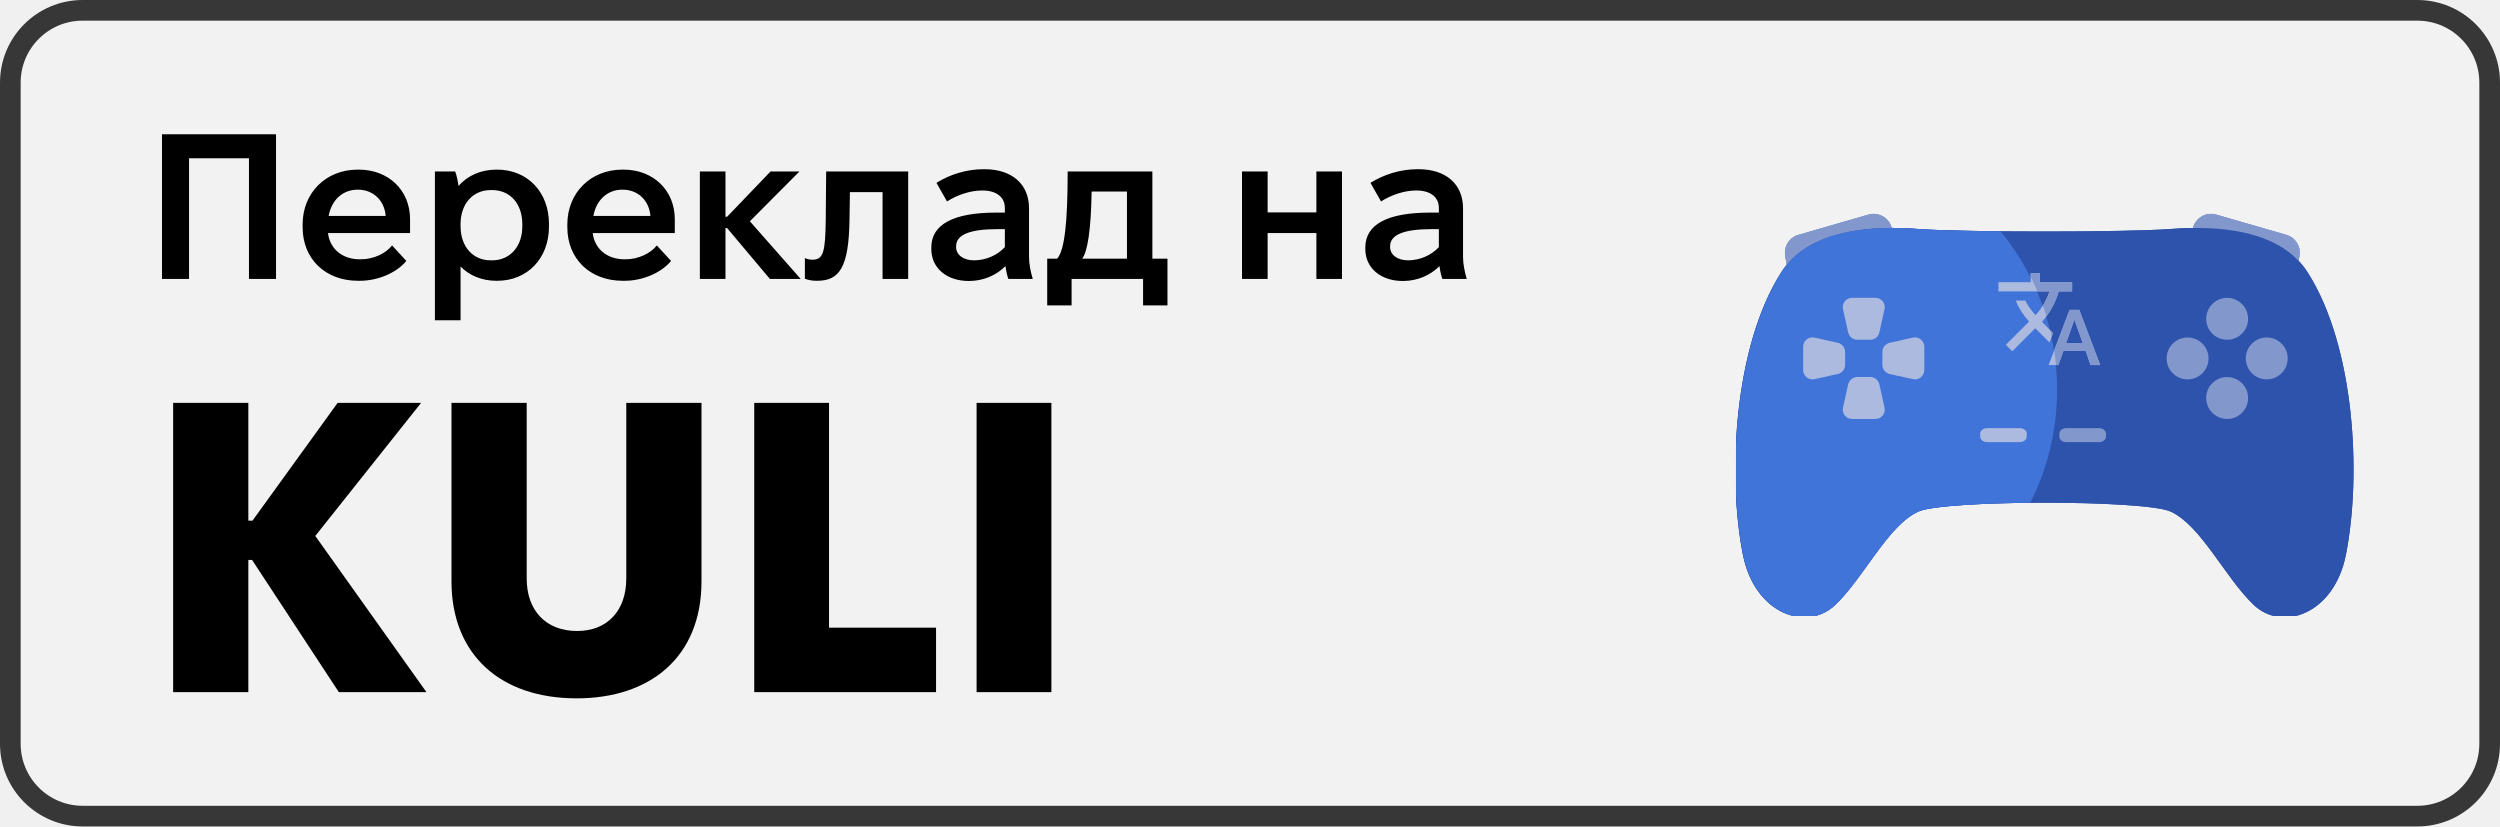
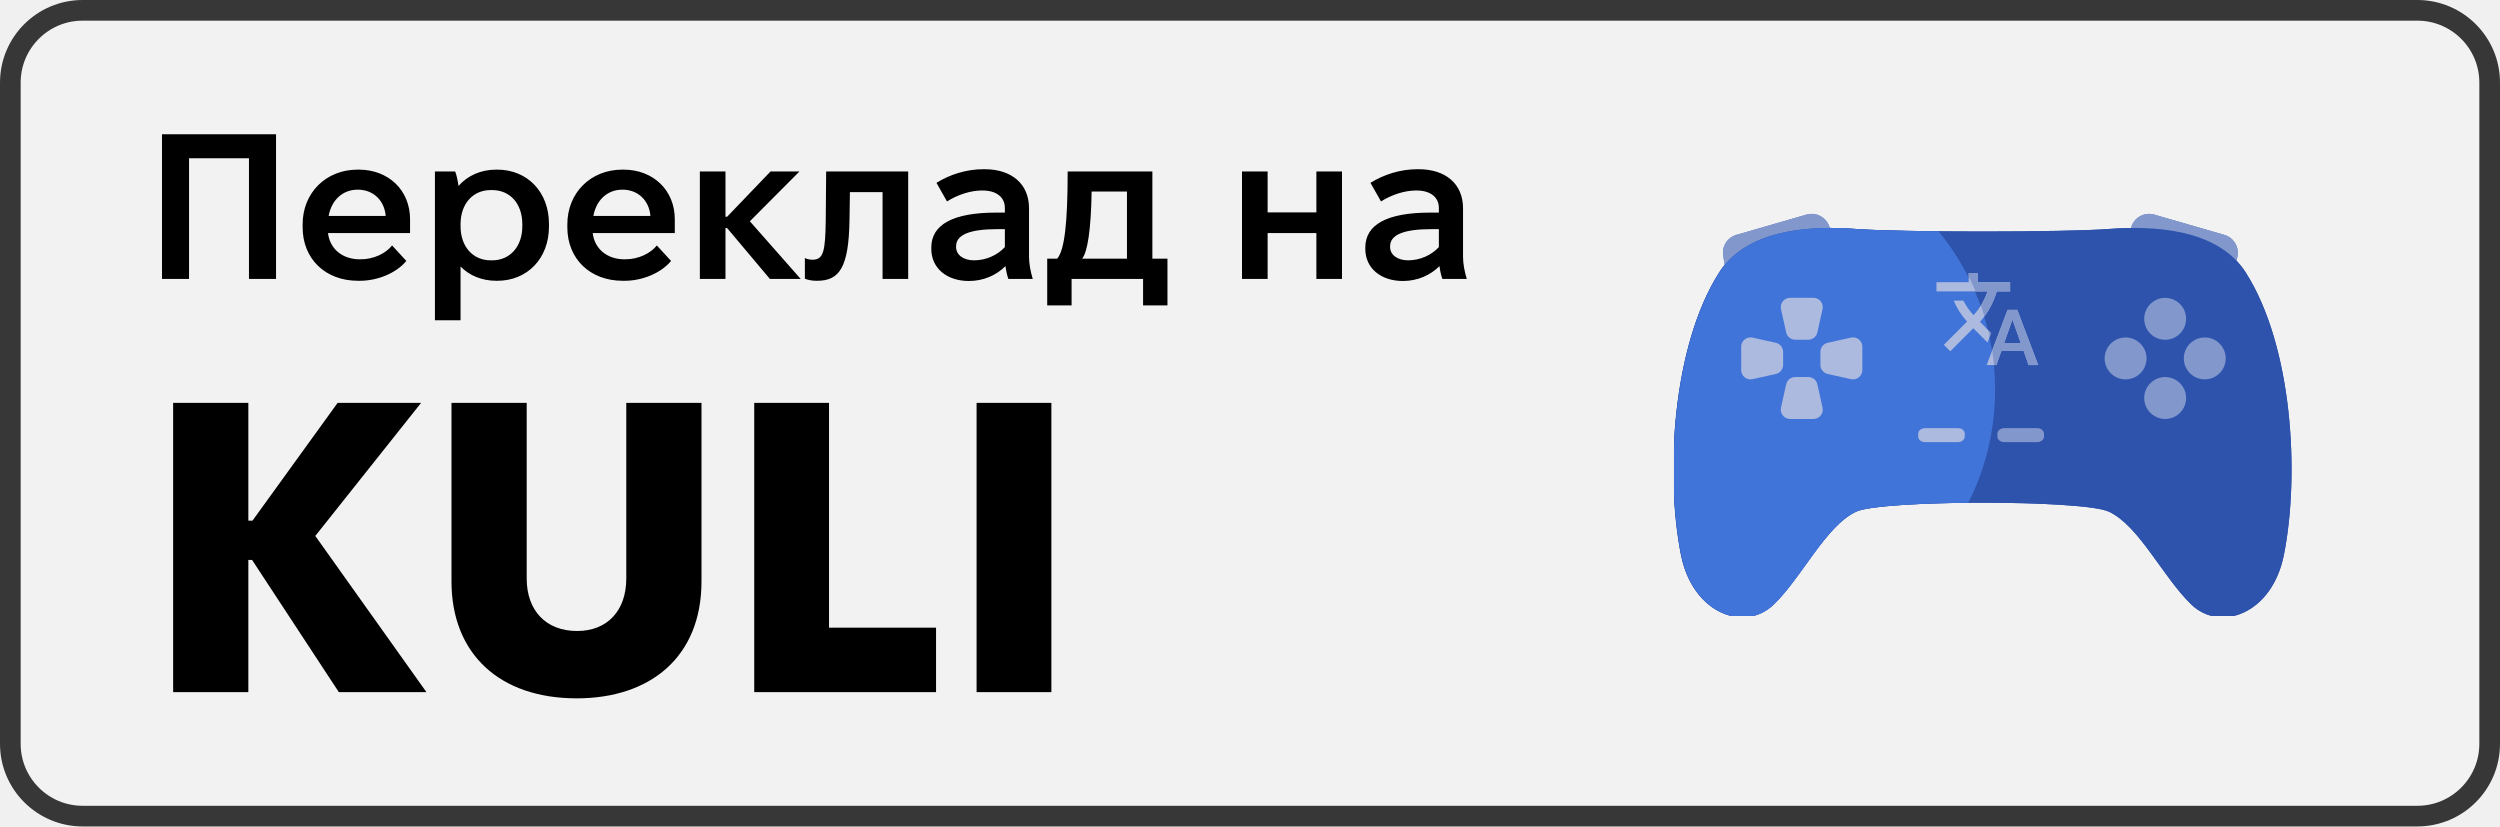
<svg xmlns="http://www.w3.org/2000/svg" width="121" height="40" viewBox="0 0 121 40" fill="none">
  <rect x="0.5" y="0.5" width="120" height="39" rx="3.5" fill="#F2F2F2" />
  <rect x="0.5" y="0.5" width="120" height="39" rx="3.5" stroke="#373737" />
  <path d="M7.84 13.5V6.5H13.36V13.5H12.05V7.66H9.15V13.5H7.84ZM17.327 13.59C15.747 13.59 14.647 12.53 14.647 11V10.86C14.647 9.33 15.777 8.21 17.307 8.21H17.367C18.807 8.21 19.847 9.21 19.847 10.61V11.28H15.877V11.29C15.967 12.04 16.567 12.55 17.407 12.55H17.457C18.097 12.55 18.677 12.26 18.977 11.88L19.667 12.63C19.177 13.22 18.277 13.59 17.417 13.59H17.327ZM15.907 10.45H18.667C18.607 9.71 18.077 9.18 17.317 9.18H17.307C16.587 9.18 16.047 9.68 15.907 10.45ZM21.05 15.5V8.3H22.03C22.101 8.47 22.16 8.77 22.191 9C22.631 8.5 23.27 8.21 24.02 8.21H24.07C25.52 8.21 26.57 9.29 26.57 10.83V10.97C26.57 12.51 25.52 13.59 24.07 13.59H24.02C23.331 13.59 22.721 13.34 22.291 12.9V15.5H21.05ZM23.75 12.6H23.82C24.68 12.6 25.28 11.94 25.28 10.95V10.85C25.28 9.86 24.691 9.2 23.82 9.2H23.75C22.89 9.2 22.291 9.86 22.291 10.85V10.95C22.291 11.94 22.89 12.6 23.75 12.6ZM30.14 13.59C28.559 13.59 27.459 12.53 27.459 11V10.86C27.459 9.33 28.59 8.21 30.119 8.21H30.18C31.619 8.21 32.66 9.21 32.66 10.61V11.28H28.689V11.29C28.779 12.04 29.38 12.55 30.22 12.55H30.27C30.91 12.55 31.489 12.26 31.79 11.88L32.48 12.63C31.989 13.22 31.09 13.59 30.23 13.59H30.14ZM28.72 10.45H31.48C31.419 9.71 30.89 9.18 30.13 9.18H30.119C29.399 9.18 28.86 9.68 28.72 10.45ZM33.873 13.5V8.3H35.113V10.49H35.193L37.293 8.3H38.693L36.293 10.71L38.753 13.5H37.263L35.193 11.04H35.113V13.5H33.873ZM39.546 13.59C39.316 13.59 39.136 13.56 38.956 13.49V12.49C39.076 12.55 39.226 12.57 39.326 12.57C39.856 12.57 39.946 12.17 39.966 10.65L39.986 8.3H43.956V13.5H42.716V9.3H41.136L41.116 10.62C41.086 12.97 40.616 13.59 39.546 13.59ZM46.895 13.6C45.815 13.6 45.075 12.97 45.075 12.05V11.98C45.075 10.87 46.125 10.29 48.215 10.29H48.635V10.06C48.635 9.56 48.245 9.22 47.555 9.22H47.525C46.985 9.22 46.355 9.42 45.835 9.75L45.325 8.85C45.965 8.45 46.765 8.19 47.595 8.19H47.655C48.975 8.19 49.805 8.91 49.805 10.08V12.43C49.805 12.79 49.885 13.16 49.985 13.5H48.805C48.745 13.34 48.695 13.11 48.665 12.88C48.225 13.32 47.605 13.6 46.895 13.6ZM47.145 12.6C47.725 12.6 48.275 12.35 48.635 11.96V11.09H48.285C46.915 11.09 46.275 11.37 46.275 11.92V11.96C46.275 12.33 46.625 12.6 47.145 12.6ZM50.685 14.78V12.52H51.165C51.525 12.12 51.675 10.77 51.675 8.3H55.775V12.52H56.505V14.78H55.325V13.5H51.865V14.78H50.685ZM52.375 12.52H54.545V9.27H52.835C52.805 11.13 52.635 12.2 52.375 12.52ZM60.113 13.5V8.3H61.353V10.28H63.713V8.3H64.953V13.5H63.713V11.28H61.353V13.5H60.113ZM67.901 13.6C66.821 13.6 66.081 12.97 66.081 12.05V11.98C66.081 10.87 67.131 10.29 69.221 10.29H69.641V10.06C69.641 9.56 69.251 9.22 68.561 9.22H68.531C67.991 9.22 67.361 9.42 66.841 9.75L66.331 8.85C66.971 8.45 67.771 8.19 68.601 8.19H68.661C69.981 8.19 70.811 8.91 70.811 10.08V12.43C70.811 12.79 70.891 13.16 70.991 13.5H69.811C69.751 13.34 69.701 13.11 69.671 12.88C69.231 13.32 68.611 13.6 67.901 13.6ZM68.151 12.6C68.731 12.6 69.281 12.35 69.641 11.96V11.09H69.291C67.921 11.09 67.281 11.37 67.281 11.92V11.96C67.281 12.33 67.631 12.6 68.151 12.6ZM8.38 33.5V19.5H12.02V25.2H12.22L16.34 19.5H20.38L15.26 25.94L20.64 33.5H16.4L12.2 27.1H12.02V33.5H8.38ZM27.912 33.8C24.172 33.8 21.852 31.64 21.852 28.14V19.5H25.492V28C25.492 29.56 26.432 30.54 27.932 30.54C29.392 30.54 30.312 29.56 30.312 28V19.5H33.952V28.14C33.952 31.8 31.472 33.8 27.912 33.8ZM36.505 33.5V19.5H40.125V30.38H45.305V33.5H36.505ZM47.267 33.5V19.5H50.887V33.5H47.267Z" fill="black" />
  <g clip-path="url(#clip0_1138_282)">
-     <mask id="mask0_1138_282" style="mask-type:luminance" maskUnits="userSpaceOnUse" x="84" y="10" width="30" height="20">
-       <path d="M114 10.182H84V29.818H114V10.182Z" fill="white" />
+     <mask id="mask0_1138_282" style="mask-type:luminance" maskUnits="userSpaceOnUse" x="81" y="10" width="30" height="20">
+       <path d="M111 10.182H81V29.818H111V10.182Z" fill="white" />
    </mask>
    <g mask="url(#mask0_1138_282)">
-       <mask id="mask1_1138_282" style="mask-type:luminance" maskUnits="userSpaceOnUse" x="84" y="10" width="30" height="20">
-         <path d="M113.95 10.182H84V29.818H113.95V10.182Z" fill="white" />
+       <mask id="mask1_1138_282" style="mask-type:luminance" maskUnits="userSpaceOnUse" x="81" y="10" width="30" height="20">
+         <path d="M110.95 10.182H81V29.818H110.95V10.182Z" fill="white" />
      </mask>
      <g mask="url(#mask1_1138_282)">
-         <path d="M86.405 12.393C86.324 11.938 86.599 11.496 87.042 11.368L90.433 10.389C90.925 10.246 91.437 10.543 91.559 11.041L91.932 12.566L86.616 13.582L86.405 12.393Z" fill="#8298CD" />
-         <path d="M111.295 12.392C111.375 11.938 111.1 11.496 110.657 11.368L107.267 10.389C106.774 10.246 106.262 10.543 106.14 11.041L105.768 12.566L111.083 13.582L111.295 12.392Z" fill="#8298CD" />
-         <path d="M86.405 12.392C86.324 11.938 86.599 11.496 87.042 11.368L90.433 10.388C90.925 10.246 91.437 10.543 91.559 11.041L91.932 12.566L86.616 13.582L86.405 12.392Z" fill="#8298CD" />
-         <path d="M111.295 12.392C111.375 11.938 111.1 11.496 110.657 11.368L107.267 10.388C106.774 10.246 106.262 10.543 106.14 11.041L105.768 12.566L111.083 13.582L111.295 12.392Z" fill="#8298CD" />
-         <path fill-rule="evenodd" clip-rule="evenodd" d="M105.062 24.762C103.81 24.187 94.089 24.187 92.838 24.762C91.363 25.438 90.213 27.946 88.829 29.271C87.444 30.597 84.928 29.723 84.357 26.852C83.591 22.989 83.931 16.766 86.206 13.19C87.559 11.063 90.669 10.917 92.816 11.081C94.962 11.246 102.938 11.246 105.086 11.081C107.235 10.917 110.34 11.063 111.695 13.19C113.971 16.766 114.309 22.989 113.542 26.852C112.972 29.729 110.46 30.597 109.073 29.271C107.686 27.946 106.536 25.441 105.062 24.762Z" fill="#2E53AC" />
-         <path fill-rule="evenodd" clip-rule="evenodd" d="M98.097 20.99C98.097 20.955 98.088 20.92 98.072 20.887C98.055 20.855 98.031 20.826 98 20.801C97.969 20.776 97.933 20.756 97.892 20.743C97.852 20.729 97.809 20.723 97.766 20.723H96.173C96.085 20.723 96.001 20.751 95.939 20.801C95.877 20.851 95.842 20.919 95.842 20.99V21.132C95.842 21.203 95.877 21.27 95.939 21.321C96.001 21.371 96.085 21.399 96.173 21.399H97.761C97.849 21.399 97.933 21.371 97.995 21.321C98.057 21.27 98.092 21.203 98.092 21.132L98.097 20.99Z" fill="#8298CD" />
-         <path fill-rule="evenodd" clip-rule="evenodd" d="M101.929 20.99C101.929 20.919 101.894 20.851 101.832 20.801C101.769 20.751 101.685 20.723 101.597 20.723H100.005C99.917 20.723 99.833 20.751 99.771 20.801C99.709 20.851 99.674 20.919 99.674 20.99V21.132C99.674 21.203 99.709 21.27 99.771 21.321C99.833 21.371 99.917 21.399 100.005 21.399H101.597C101.685 21.399 101.769 21.371 101.832 21.321C101.894 21.27 101.929 21.203 101.929 21.132V20.99Z" fill="#8298CD" />
-         <path fill-rule="evenodd" clip-rule="evenodd" d="M107.794 14.416C107.995 14.416 108.191 14.476 108.358 14.588C108.525 14.699 108.655 14.857 108.731 15.043C108.808 15.228 108.828 15.432 108.789 15.629C108.75 15.826 108.653 16.007 108.511 16.149C108.37 16.291 108.189 16.387 107.992 16.426C107.795 16.465 107.591 16.445 107.406 16.369C107.22 16.292 107.062 16.162 106.95 15.995C106.839 15.828 106.779 15.632 106.779 15.431C106.779 15.162 106.886 14.904 107.077 14.714C107.267 14.523 107.525 14.416 107.794 14.416Z" fill="#8298CD" />
-         <path fill-rule="evenodd" clip-rule="evenodd" d="M110.725 17.348C110.725 17.548 110.665 17.744 110.554 17.911C110.442 18.078 110.284 18.208 110.098 18.285C109.913 18.362 109.709 18.382 109.512 18.343C109.315 18.304 109.134 18.207 108.993 18.065C108.851 17.923 108.754 17.742 108.715 17.546C108.676 17.349 108.696 17.145 108.773 16.959C108.849 16.774 108.979 16.615 109.146 16.504C109.313 16.392 109.509 16.333 109.71 16.333C109.979 16.333 110.237 16.44 110.427 16.63C110.618 16.82 110.725 17.078 110.725 17.348Z" fill="#8298CD" />
-         <path fill-rule="evenodd" clip-rule="evenodd" d="M107.794 18.249C107.995 18.249 108.191 18.309 108.358 18.42C108.525 18.532 108.655 18.69 108.731 18.876C108.808 19.061 108.828 19.265 108.789 19.462C108.75 19.659 108.653 19.84 108.511 19.982C108.37 20.123 108.189 20.22 107.992 20.259C107.795 20.298 107.591 20.278 107.406 20.201C107.22 20.125 107.062 19.995 106.95 19.828C106.839 19.661 106.779 19.465 106.779 19.264C106.779 18.995 106.886 18.737 107.077 18.547C107.267 18.356 107.525 18.249 107.794 18.249Z" fill="#8298CD" />
-         <path fill-rule="evenodd" clip-rule="evenodd" d="M106.893 17.349C106.893 17.549 106.833 17.746 106.722 17.913C106.61 18.079 106.452 18.209 106.266 18.286C106.081 18.363 105.877 18.383 105.68 18.344C105.483 18.305 105.302 18.208 105.16 18.066C105.019 17.924 104.922 17.744 104.883 17.547C104.844 17.35 104.864 17.146 104.941 16.96C105.017 16.775 105.147 16.616 105.314 16.505C105.481 16.394 105.677 16.334 105.878 16.334C106.147 16.334 106.405 16.441 106.595 16.631C106.786 16.822 106.893 17.08 106.893 17.349Z" fill="#8298CD" />
-         <path d="M89.2 14.963C89.138 14.681 89.352 14.414 89.641 14.414H90.771C91.06 14.414 91.274 14.681 91.211 14.963L90.961 16.09C90.915 16.296 90.732 16.443 90.521 16.443H89.891C89.68 16.443 89.497 16.296 89.451 16.09L89.2 14.963Z" fill="#8298CD" />
-         <path d="M92.588 16.34C92.87 16.278 93.137 16.492 93.137 16.78V17.911C93.137 18.199 92.87 18.414 92.588 18.351L91.461 18.101C91.254 18.055 91.107 17.872 91.107 17.66V17.031C91.107 16.82 91.254 16.637 91.461 16.591L92.588 16.34Z" fill="#8298CD" />
-         <path d="M89.2 19.729C89.138 20.011 89.352 20.278 89.641 20.278H90.771C91.06 20.278 91.274 20.011 91.211 19.729L90.961 18.602C90.915 18.395 90.732 18.248 90.521 18.248H89.891C89.68 18.248 89.497 18.395 89.451 18.602L89.2 19.729Z" fill="#8298CD" />
-         <path d="M87.822 16.34C87.541 16.278 87.273 16.492 87.273 16.78V17.911C87.273 18.199 87.541 18.414 87.822 18.351L88.95 18.101C89.156 18.055 89.303 17.872 89.303 17.66V17.031C89.303 16.82 89.156 16.637 88.95 16.591L87.822 16.34Z" fill="#8298CD" />
-         <path d="M86.405 12.392C86.324 11.938 86.599 11.496 87.042 11.368L90.433 10.388C90.925 10.246 91.437 10.543 91.559 11.041L91.932 12.566L86.616 13.582L86.405 12.392Z" fill="#8298CD" />
-         <path d="M111.295 12.392C111.375 11.938 111.1 11.496 110.657 11.368L107.267 10.388C106.774 10.246 106.262 10.543 106.14 11.041L105.768 12.566L111.083 13.582L111.295 12.392Z" fill="#8298CD" />
-         <path fill-rule="evenodd" clip-rule="evenodd" d="M105.062 24.762C103.81 24.187 94.089 24.187 92.838 24.762C91.363 25.438 90.213 27.946 88.829 29.271C87.444 30.597 84.928 29.723 84.357 26.852C83.591 22.989 83.931 16.766 86.206 13.19C87.559 11.063 90.669 10.917 92.816 11.081C94.962 11.246 102.938 11.246 105.086 11.081C107.235 10.917 110.34 11.063 111.695 13.19C113.971 16.766 114.309 22.989 113.542 26.852C112.972 29.729 110.46 30.597 109.073 29.271C107.686 27.946 106.536 25.441 105.062 24.762Z" fill="#2E53AC" />
-         <path d="M96.829 11.195C95.105 11.178 93.594 11.14 92.827 11.082C90.68 10.917 87.571 11.064 86.218 13.19C83.943 16.766 83.603 22.99 84.369 26.852C84.94 29.723 87.456 30.598 88.841 29.272C89.391 28.744 89.905 28.03 90.417 27.318C91.191 26.241 91.962 25.169 92.85 24.762C93.422 24.499 95.769 24.356 98.266 24.334C99.095 22.692 99.562 20.835 99.562 18.869C99.562 15.958 98.537 13.287 96.829 11.195Z" fill="#4174D9" />
-         <path fill-rule="evenodd" clip-rule="evenodd" d="M98.097 20.99C98.097 20.955 98.088 20.92 98.072 20.887C98.055 20.855 98.031 20.826 98 20.801C97.969 20.776 97.933 20.756 97.892 20.743C97.852 20.729 97.809 20.723 97.766 20.723H96.173C96.085 20.723 96.001 20.751 95.939 20.801C95.877 20.851 95.842 20.919 95.842 20.99V21.132C95.842 21.203 95.877 21.27 95.939 21.321C96.001 21.371 96.085 21.399 96.173 21.399H97.761C97.849 21.399 97.933 21.371 97.995 21.321C98.057 21.27 98.092 21.203 98.092 21.132L98.097 20.99Z" fill="#ABBADE" />
-         <path fill-rule="evenodd" clip-rule="evenodd" d="M101.929 20.99C101.929 20.919 101.894 20.851 101.832 20.801C101.769 20.751 101.685 20.723 101.597 20.723H100.005C99.917 20.723 99.833 20.751 99.771 20.801C99.709 20.851 99.674 20.919 99.674 20.99V21.132C99.674 21.203 99.709 21.271 99.771 21.321C99.833 21.371 99.917 21.399 100.005 21.399H101.597C101.685 21.399 101.769 21.371 101.832 21.321C101.894 21.271 101.929 21.203 101.929 21.132V20.99Z" fill="#8298CD" />
-         <path fill-rule="evenodd" clip-rule="evenodd" d="M107.794 14.416C107.995 14.416 108.191 14.476 108.358 14.588C108.525 14.699 108.655 14.857 108.731 15.043C108.808 15.228 108.828 15.432 108.789 15.629C108.75 15.826 108.653 16.007 108.511 16.149C108.37 16.291 108.189 16.387 107.992 16.426C107.795 16.465 107.591 16.445 107.406 16.369C107.22 16.292 107.062 16.162 106.95 15.995C106.839 15.828 106.779 15.632 106.779 15.431C106.779 15.162 106.886 14.904 107.077 14.714C107.267 14.523 107.525 14.416 107.794 14.416Z" fill="#8298CD" />
-         <path fill-rule="evenodd" clip-rule="evenodd" d="M110.725 17.348C110.725 17.548 110.665 17.744 110.554 17.911C110.442 18.078 110.284 18.208 110.098 18.285C109.913 18.362 109.709 18.382 109.512 18.343C109.315 18.304 109.134 18.207 108.993 18.065C108.851 17.923 108.754 17.742 108.715 17.546C108.676 17.349 108.696 17.145 108.773 16.959C108.849 16.774 108.979 16.615 109.146 16.504C109.313 16.392 109.509 16.333 109.71 16.333C109.979 16.333 110.237 16.44 110.427 16.63C110.618 16.82 110.725 17.078 110.725 17.348Z" fill="#8298CD" />
-         <path fill-rule="evenodd" clip-rule="evenodd" d="M107.794 18.249C107.995 18.249 108.191 18.309 108.358 18.42C108.525 18.532 108.655 18.69 108.731 18.876C108.808 19.061 108.828 19.265 108.789 19.462C108.75 19.659 108.653 19.84 108.511 19.982C108.37 20.123 108.189 20.22 107.992 20.259C107.795 20.298 107.591 20.278 107.406 20.201C107.22 20.125 107.062 19.995 106.95 19.828C106.839 19.661 106.779 19.465 106.779 19.264C106.779 18.995 106.886 18.737 107.077 18.547C107.267 18.356 107.525 18.249 107.794 18.249Z" fill="#8298CD" />
-         <path fill-rule="evenodd" clip-rule="evenodd" d="M106.893 17.349C106.893 17.549 106.833 17.746 106.722 17.913C106.61 18.079 106.452 18.209 106.266 18.286C106.081 18.363 105.877 18.383 105.68 18.344C105.483 18.305 105.302 18.208 105.16 18.066C105.019 17.924 104.922 17.744 104.883 17.547C104.844 17.35 104.864 17.146 104.941 16.96C105.017 16.775 105.147 16.616 105.314 16.505C105.481 16.394 105.677 16.334 105.878 16.334C106.147 16.334 106.405 16.441 106.595 16.631C106.786 16.822 106.893 17.08 106.893 17.349Z" fill="#8298CD" />
-         <path d="M89.2 14.963C89.138 14.681 89.352 14.414 89.641 14.414H90.771C91.06 14.414 91.274 14.681 91.211 14.963L90.961 16.09C90.915 16.296 90.732 16.443 90.521 16.443H89.891C89.68 16.443 89.497 16.296 89.451 16.09L89.2 14.963Z" fill="#ABBADE" />
-         <path d="M92.588 16.34C92.87 16.278 93.137 16.492 93.137 16.78V17.911C93.137 18.199 92.87 18.414 92.588 18.351L91.461 18.101C91.254 18.055 91.107 17.872 91.107 17.66V17.031C91.107 16.82 91.254 16.637 91.461 16.591L92.588 16.34Z" fill="#ABBADE" />
-         <path d="M89.2 19.729C89.138 20.011 89.352 20.278 89.641 20.278H90.771C91.06 20.278 91.274 20.011 91.211 19.729L90.961 18.602C90.915 18.395 90.732 18.248 90.521 18.248H89.891C89.68 18.248 89.497 18.395 89.451 18.602L89.2 19.729Z" fill="#ABBADE" />
-         <path d="M87.822 16.34C87.541 16.278 87.273 16.492 87.273 16.78V17.911C87.273 18.199 87.541 18.414 87.822 18.351L88.95 18.101C89.156 18.055 89.303 17.872 89.303 17.66V17.031C89.303 16.82 89.156 16.637 88.95 16.591L87.822 16.34Z" fill="#ABBADE" />
-         <path d="M99.154 17.67L100.168 14.996H100.636L101.65 17.67H101.182L100.948 16.99H99.867L99.622 17.67H99.154ZM100 16.6H100.803L100.413 15.497H100.39L100 16.6ZM97.393 17.002L97.081 16.689L98.207 15.564C98.065 15.408 97.942 15.246 97.836 15.079C97.73 14.912 97.638 14.736 97.56 14.55H98.028C98.095 14.684 98.167 14.805 98.243 14.912C98.319 15.02 98.411 15.133 98.519 15.252C98.682 15.074 98.817 14.891 98.925 14.703C99.033 14.516 99.124 14.316 99.198 14.104H96.725V13.659H98.285V13.213H98.73V13.659H100.29V14.104H99.644C99.566 14.368 99.46 14.624 99.326 14.873C99.193 15.122 99.027 15.356 98.831 15.575L99.365 16.121L99.198 16.578L98.507 15.887L97.393 17.002Z" fill="#ABBADE" />
-         <path fill-rule="evenodd" clip-rule="evenodd" d="M98.615 14.104C98.513 13.861 98.403 13.622 98.285 13.387V13.213H98.731V13.659H100.291V14.104H99.645C99.567 14.368 99.461 14.624 99.327 14.873C99.246 15.024 99.153 15.17 99.049 15.31C98.996 15.133 98.939 14.958 98.877 14.784C98.894 14.757 98.91 14.73 98.926 14.703C99.034 14.516 99.125 14.316 99.199 14.104H98.615ZM99.509 17.67C99.487 17.433 99.458 17.197 99.422 16.964L100.168 14.996H100.636L101.65 17.67H101.182L100.948 16.99H99.867L99.622 17.67H99.509ZM99.301 16.298C99.279 16.193 99.255 16.087 99.23 15.983L99.366 16.121L99.301 16.298ZM100.803 16.6H100.001L100.391 15.497H100.413L100.803 16.6Z" fill="#8298CD" />
+         <path d="M83.405 12.393C83.324 11.938 83.599 11.496 84.042 11.368L87.433 10.389C87.925 10.246 88.437 10.543 88.559 11.041L88.932 12.566L83.616 13.582L83.405 12.393Z" fill="#8298CD" />
+         <path d="M108.295 12.392C108.375 11.938 108.1 11.496 107.657 11.368L104.267 10.389C103.774 10.246 103.262 10.543 103.14 11.041L102.768 12.566L108.083 13.582L108.295 12.392Z" fill="#8298CD" />
+         <path d="M83.405 12.392C83.324 11.938 83.599 11.496 84.042 11.368L87.433 10.388C87.925 10.246 88.437 10.543 88.559 11.041L88.932 12.566L83.616 13.582L83.405 12.392Z" fill="#8298CD" />
+         <path d="M108.295 12.392C108.375 11.938 108.1 11.496 107.657 11.368L104.267 10.388C103.774 10.246 103.262 10.543 103.14 11.041L102.768 12.566L108.083 13.582L108.295 12.392Z" fill="#8298CD" />
+         <path fill-rule="evenodd" clip-rule="evenodd" d="M102.062 24.762C100.81 24.187 91.089 24.187 89.838 24.762C88.363 25.438 87.213 27.946 85.829 29.271C84.444 30.597 81.928 29.723 81.357 26.852C80.591 22.989 80.931 16.766 83.206 13.19C84.559 11.063 87.669 10.917 89.816 11.081C91.962 11.246 99.938 11.246 102.086 11.081C104.235 10.917 107.34 11.063 108.695 13.19C110.971 16.766 111.309 22.989 110.542 26.852C109.972 29.729 107.46 30.597 106.073 29.271C104.686 27.946 103.536 25.441 102.062 24.762Z" fill="#2E53AC" />
+         <path fill-rule="evenodd" clip-rule="evenodd" d="M95.097 20.99C95.097 20.955 95.088 20.92 95.072 20.887C95.055 20.855 95.031 20.826 95 20.801C94.969 20.776 94.933 20.756 94.892 20.743C94.852 20.729 94.809 20.723 94.766 20.723H93.173C93.085 20.723 93.001 20.751 92.939 20.801C92.877 20.851 92.842 20.919 92.842 20.99V21.132C92.842 21.203 92.877 21.27 92.939 21.321C93.001 21.371 93.085 21.399 93.173 21.399H94.761C94.849 21.399 94.933 21.371 94.995 21.321C95.057 21.27 95.092 21.203 95.092 21.132L95.097 20.99Z" fill="#8298CD" />
+         <path fill-rule="evenodd" clip-rule="evenodd" d="M98.929 20.99C98.929 20.919 98.894 20.851 98.832 20.801C98.769 20.751 98.685 20.723 98.597 20.723H97.005C96.917 20.723 96.833 20.751 96.771 20.801C96.709 20.851 96.674 20.919 96.674 20.99V21.132C96.674 21.203 96.709 21.27 96.771 21.321C96.833 21.371 96.917 21.399 97.005 21.399H98.597C98.685 21.399 98.769 21.371 98.832 21.321C98.894 21.27 98.929 21.203 98.929 21.132V20.99Z" fill="#8298CD" />
+         <path fill-rule="evenodd" clip-rule="evenodd" d="M104.794 14.416C104.995 14.416 105.191 14.476 105.358 14.588C105.525 14.699 105.655 14.857 105.731 15.043C105.808 15.228 105.828 15.432 105.789 15.629C105.75 15.826 105.653 16.007 105.511 16.149C105.37 16.291 105.189 16.387 104.992 16.426C104.795 16.465 104.591 16.445 104.406 16.369C104.22 16.292 104.062 16.162 103.95 15.995C103.839 15.828 103.779 15.632 103.779 15.431C103.779 15.162 103.886 14.904 104.077 14.714C104.267 14.523 104.525 14.416 104.794 14.416Z" fill="#8298CD" />
+         <path fill-rule="evenodd" clip-rule="evenodd" d="M107.725 17.348C107.725 17.548 107.665 17.744 107.554 17.911C107.442 18.078 107.284 18.208 107.098 18.285C106.913 18.362 106.709 18.382 106.512 18.343C106.315 18.304 106.134 18.207 105.993 18.065C105.851 17.923 105.754 17.742 105.715 17.546C105.676 17.349 105.696 17.145 105.773 16.959C105.849 16.774 105.979 16.615 106.146 16.504C106.313 16.392 106.509 16.333 106.71 16.333C106.979 16.333 107.237 16.44 107.427 16.63C107.618 16.82 107.725 17.078 107.725 17.348Z" fill="#8298CD" />
+         <path fill-rule="evenodd" clip-rule="evenodd" d="M104.794 18.249C104.995 18.249 105.191 18.309 105.358 18.42C105.525 18.532 105.655 18.69 105.731 18.876C105.808 19.061 105.828 19.265 105.789 19.462C105.75 19.659 105.653 19.84 105.511 19.982C105.37 20.123 105.189 20.22 104.992 20.259C104.795 20.298 104.591 20.278 104.406 20.201C104.22 20.125 104.062 19.995 103.95 19.828C103.839 19.661 103.779 19.465 103.779 19.264C103.779 18.995 103.886 18.737 104.077 18.547C104.267 18.356 104.525 18.249 104.794 18.249Z" fill="#8298CD" />
+         <path fill-rule="evenodd" clip-rule="evenodd" d="M103.893 17.349C103.893 17.549 103.833 17.746 103.722 17.913C103.61 18.079 103.452 18.209 103.266 18.286C103.081 18.363 102.877 18.383 102.68 18.344C102.483 18.305 102.302 18.208 102.16 18.066C102.019 17.924 101.922 17.744 101.883 17.547C101.844 17.35 101.864 17.146 101.941 16.96C102.017 16.775 102.147 16.616 102.314 16.505C102.481 16.394 102.677 16.334 102.878 16.334C103.147 16.334 103.405 16.441 103.595 16.631C103.786 16.822 103.893 17.08 103.893 17.349Z" fill="#8298CD" />
+         <path d="M86.2 14.963C86.138 14.681 86.352 14.414 86.641 14.414H87.771C88.06 14.414 88.274 14.681 88.211 14.963L87.961 16.09C87.915 16.296 87.732 16.443 87.521 16.443H86.891C86.68 16.443 86.497 16.296 86.451 16.09L86.2 14.963Z" fill="#8298CD" />
+         <path d="M89.588 16.34C89.87 16.278 90.137 16.492 90.137 16.78V17.911C90.137 18.199 89.87 18.414 89.588 18.351L88.461 18.101C88.254 18.055 88.107 17.872 88.107 17.66V17.031C88.107 16.82 88.254 16.637 88.461 16.591L89.588 16.34Z" fill="#8298CD" />
+         <path d="M86.2 19.729C86.138 20.011 86.352 20.278 86.641 20.278H87.771C88.06 20.278 88.274 20.011 88.211 19.729L87.961 18.602C87.915 18.395 87.732 18.248 87.521 18.248H86.891C86.68 18.248 86.497 18.395 86.451 18.602L86.2 19.729Z" fill="#8298CD" />
+         <path d="M84.822 16.34C84.541 16.278 84.273 16.492 84.273 16.78V17.911C84.273 18.199 84.541 18.414 84.822 18.351L85.95 18.101C86.156 18.055 86.303 17.872 86.303 17.66V17.031C86.303 16.82 86.156 16.637 85.95 16.591L84.822 16.34Z" fill="#8298CD" />
+         <path d="M83.405 12.392C83.324 11.938 83.599 11.496 84.042 11.368L87.433 10.388C87.925 10.246 88.437 10.543 88.559 11.041L88.932 12.566L83.616 13.582L83.405 12.392Z" fill="#8298CD" />
+         <path d="M108.295 12.392C108.375 11.938 108.1 11.496 107.657 11.368L104.267 10.388C103.774 10.246 103.262 10.543 103.14 11.041L102.768 12.566L108.083 13.582L108.295 12.392Z" fill="#8298CD" />
+         <path fill-rule="evenodd" clip-rule="evenodd" d="M102.062 24.762C100.81 24.187 91.089 24.187 89.838 24.762C88.363 25.438 87.213 27.946 85.829 29.271C84.444 30.597 81.928 29.723 81.357 26.852C80.591 22.989 80.931 16.766 83.206 13.19C84.559 11.063 87.669 10.917 89.816 11.081C91.962 11.246 99.938 11.246 102.086 11.081C104.235 10.917 107.34 11.063 108.695 13.19C110.971 16.766 111.309 22.989 110.542 26.852C109.972 29.729 107.46 30.597 106.073 29.271C104.686 27.946 103.536 25.441 102.062 24.762Z" fill="#2E53AC" />
+         <path d="M93.829 11.195C92.105 11.178 90.594 11.14 89.827 11.082C87.68 10.917 84.571 11.064 83.218 13.19C80.943 16.766 80.603 22.99 81.369 26.852C81.94 29.723 84.456 30.598 85.841 29.272C86.391 28.744 86.905 28.03 87.417 27.318C88.191 26.241 88.962 25.169 89.85 24.762C90.422 24.499 92.769 24.356 95.266 24.334C96.095 22.692 96.562 20.835 96.562 18.869C96.562 15.958 95.537 13.287 93.829 11.195Z" fill="#4174D9" />
+         <path fill-rule="evenodd" clip-rule="evenodd" d="M95.097 20.99C95.097 20.955 95.088 20.92 95.072 20.887C95.055 20.855 95.031 20.826 95 20.801C94.969 20.776 94.933 20.756 94.892 20.743C94.852 20.729 94.809 20.723 94.766 20.723H93.173C93.085 20.723 93.001 20.751 92.939 20.801C92.877 20.851 92.842 20.919 92.842 20.99V21.132C92.842 21.203 92.877 21.27 92.939 21.321C93.001 21.371 93.085 21.399 93.173 21.399H94.761C94.849 21.399 94.933 21.371 94.995 21.321C95.057 21.27 95.092 21.203 95.092 21.132L95.097 20.99Z" fill="#ABBADE" />
+         <path fill-rule="evenodd" clip-rule="evenodd" d="M98.929 20.99C98.929 20.919 98.894 20.851 98.832 20.801C98.769 20.751 98.685 20.723 98.597 20.723H97.005C96.917 20.723 96.833 20.751 96.771 20.801C96.709 20.851 96.674 20.919 96.674 20.99V21.132C96.674 21.203 96.709 21.271 96.771 21.321C96.833 21.371 96.917 21.399 97.005 21.399H98.597C98.685 21.399 98.769 21.371 98.832 21.321C98.894 21.271 98.929 21.203 98.929 21.132V20.99Z" fill="#8298CD" />
+         <path fill-rule="evenodd" clip-rule="evenodd" d="M104.794 14.416C104.995 14.416 105.191 14.476 105.358 14.588C105.525 14.699 105.655 14.857 105.731 15.043C105.808 15.228 105.828 15.432 105.789 15.629C105.75 15.826 105.653 16.007 105.511 16.149C105.37 16.291 105.189 16.387 104.992 16.426C104.795 16.465 104.591 16.445 104.406 16.369C104.22 16.292 104.062 16.162 103.95 15.995C103.839 15.828 103.779 15.632 103.779 15.431C103.779 15.162 103.886 14.904 104.077 14.714C104.267 14.523 104.525 14.416 104.794 14.416Z" fill="#8298CD" />
+         <path fill-rule="evenodd" clip-rule="evenodd" d="M107.725 17.348C107.725 17.548 107.665 17.744 107.554 17.911C107.442 18.078 107.284 18.208 107.098 18.285C106.913 18.362 106.709 18.382 106.512 18.343C106.315 18.304 106.134 18.207 105.993 18.065C105.851 17.923 105.754 17.742 105.715 17.546C105.676 17.349 105.696 17.145 105.773 16.959C105.849 16.774 105.979 16.615 106.146 16.504C106.313 16.392 106.509 16.333 106.71 16.333C106.979 16.333 107.237 16.44 107.427 16.63C107.618 16.82 107.725 17.078 107.725 17.348Z" fill="#8298CD" />
+         <path fill-rule="evenodd" clip-rule="evenodd" d="M104.794 18.249C104.995 18.249 105.191 18.309 105.358 18.42C105.525 18.532 105.655 18.69 105.731 18.876C105.808 19.061 105.828 19.265 105.789 19.462C105.75 19.659 105.653 19.84 105.511 19.982C105.37 20.123 105.189 20.22 104.992 20.259C104.795 20.298 104.591 20.278 104.406 20.201C104.22 20.125 104.062 19.995 103.95 19.828C103.839 19.661 103.779 19.465 103.779 19.264C103.779 18.995 103.886 18.737 104.077 18.547C104.267 18.356 104.525 18.249 104.794 18.249Z" fill="#8298CD" />
+         <path fill-rule="evenodd" clip-rule="evenodd" d="M103.893 17.349C103.893 17.549 103.833 17.746 103.722 17.913C103.61 18.079 103.452 18.209 103.266 18.286C103.081 18.363 102.877 18.383 102.68 18.344C102.483 18.305 102.302 18.208 102.16 18.066C102.019 17.924 101.922 17.744 101.883 17.547C101.844 17.35 101.864 17.146 101.941 16.96C102.017 16.775 102.147 16.616 102.314 16.505C102.481 16.394 102.677 16.334 102.878 16.334C103.147 16.334 103.405 16.441 103.595 16.631C103.786 16.822 103.893 17.08 103.893 17.349Z" fill="#8298CD" />
+         <path d="M86.2 14.963C86.138 14.681 86.352 14.414 86.641 14.414H87.771C88.06 14.414 88.274 14.681 88.211 14.963L87.961 16.09C87.915 16.296 87.732 16.443 87.521 16.443H86.891C86.68 16.443 86.497 16.296 86.451 16.09L86.2 14.963Z" fill="#ABBADE" />
+         <path d="M89.588 16.34C89.87 16.278 90.137 16.492 90.137 16.78V17.911C90.137 18.199 89.87 18.414 89.588 18.351L88.461 18.101C88.254 18.055 88.107 17.872 88.107 17.66V17.031C88.107 16.82 88.254 16.637 88.461 16.591L89.588 16.34Z" fill="#ABBADE" />
+         <path d="M86.2 19.729C86.138 20.011 86.352 20.278 86.641 20.278H87.771C88.06 20.278 88.274 20.011 88.211 19.729L87.961 18.602C87.915 18.395 87.732 18.248 87.521 18.248H86.891C86.68 18.248 86.497 18.395 86.451 18.602L86.2 19.729Z" fill="#ABBADE" />
+         <path d="M84.822 16.34C84.541 16.278 84.273 16.492 84.273 16.78V17.911C84.273 18.199 84.541 18.414 84.822 18.351L85.95 18.101C86.156 18.055 86.303 17.872 86.303 17.66V17.031C86.303 16.82 86.156 16.637 85.95 16.591L84.822 16.34Z" fill="#ABBADE" />
+         <path d="M96.154 17.67L97.168 14.996H97.636L98.65 17.67H98.182L97.948 16.99H96.867L96.622 17.67H96.154ZM97.001 16.6H97.803L97.413 15.497H97.391L97.001 16.6ZM94.393 17.002L94.081 16.689L95.207 15.564C95.065 15.408 94.942 15.246 94.836 15.079C94.73 14.912 94.638 14.736 94.56 14.55H95.028C95.095 14.684 95.167 14.805 95.243 14.912C95.319 15.02 95.411 15.133 95.519 15.252C95.682 15.074 95.817 14.891 95.925 14.703C96.033 14.516 96.124 14.316 96.198 14.104H93.725V13.659H95.285V13.213H95.73V13.659H97.29V14.104H96.644C96.566 14.368 96.46 14.624 96.326 14.873C96.193 15.122 96.027 15.356 95.831 15.575L96.365 16.121L96.198 16.578L95.507 15.887L94.393 17.002Z" fill="#ABBADE" />
+         <path fill-rule="evenodd" clip-rule="evenodd" d="M95.615 14.104C95.513 13.861 95.403 13.622 95.285 13.387V13.213H95.731V13.659H97.291V14.104H96.645C96.567 14.368 96.461 14.624 96.327 14.873C96.246 15.024 96.153 15.17 96.049 15.31C95.996 15.133 95.939 14.958 95.877 14.784C95.894 14.757 95.91 14.73 95.926 14.703C96.034 14.516 96.125 14.316 96.199 14.104H95.615ZM96.509 17.67C96.487 17.433 96.458 17.197 96.422 16.964L97.168 14.996H97.636L98.65 17.67H98.182L97.948 16.99H96.867L96.622 17.67H96.509ZM96.301 16.298C96.279 16.193 96.255 16.087 96.23 15.983L96.366 16.121L96.301 16.298ZM97.803 16.6H97.001L97.391 15.497H97.413L97.803 16.6Z" fill="#8298CD" />
      </g>
    </g>
  </g>
  <defs>
    <clipPath id="clip0_1138_282">
-       <rect width="30" height="19.636" fill="white" transform="translate(84 10.1818)" />
+       <rect width="30" height="19.636" fill="white" transform="translate(81 10.1818)" />
    </clipPath>
  </defs>
</svg>
